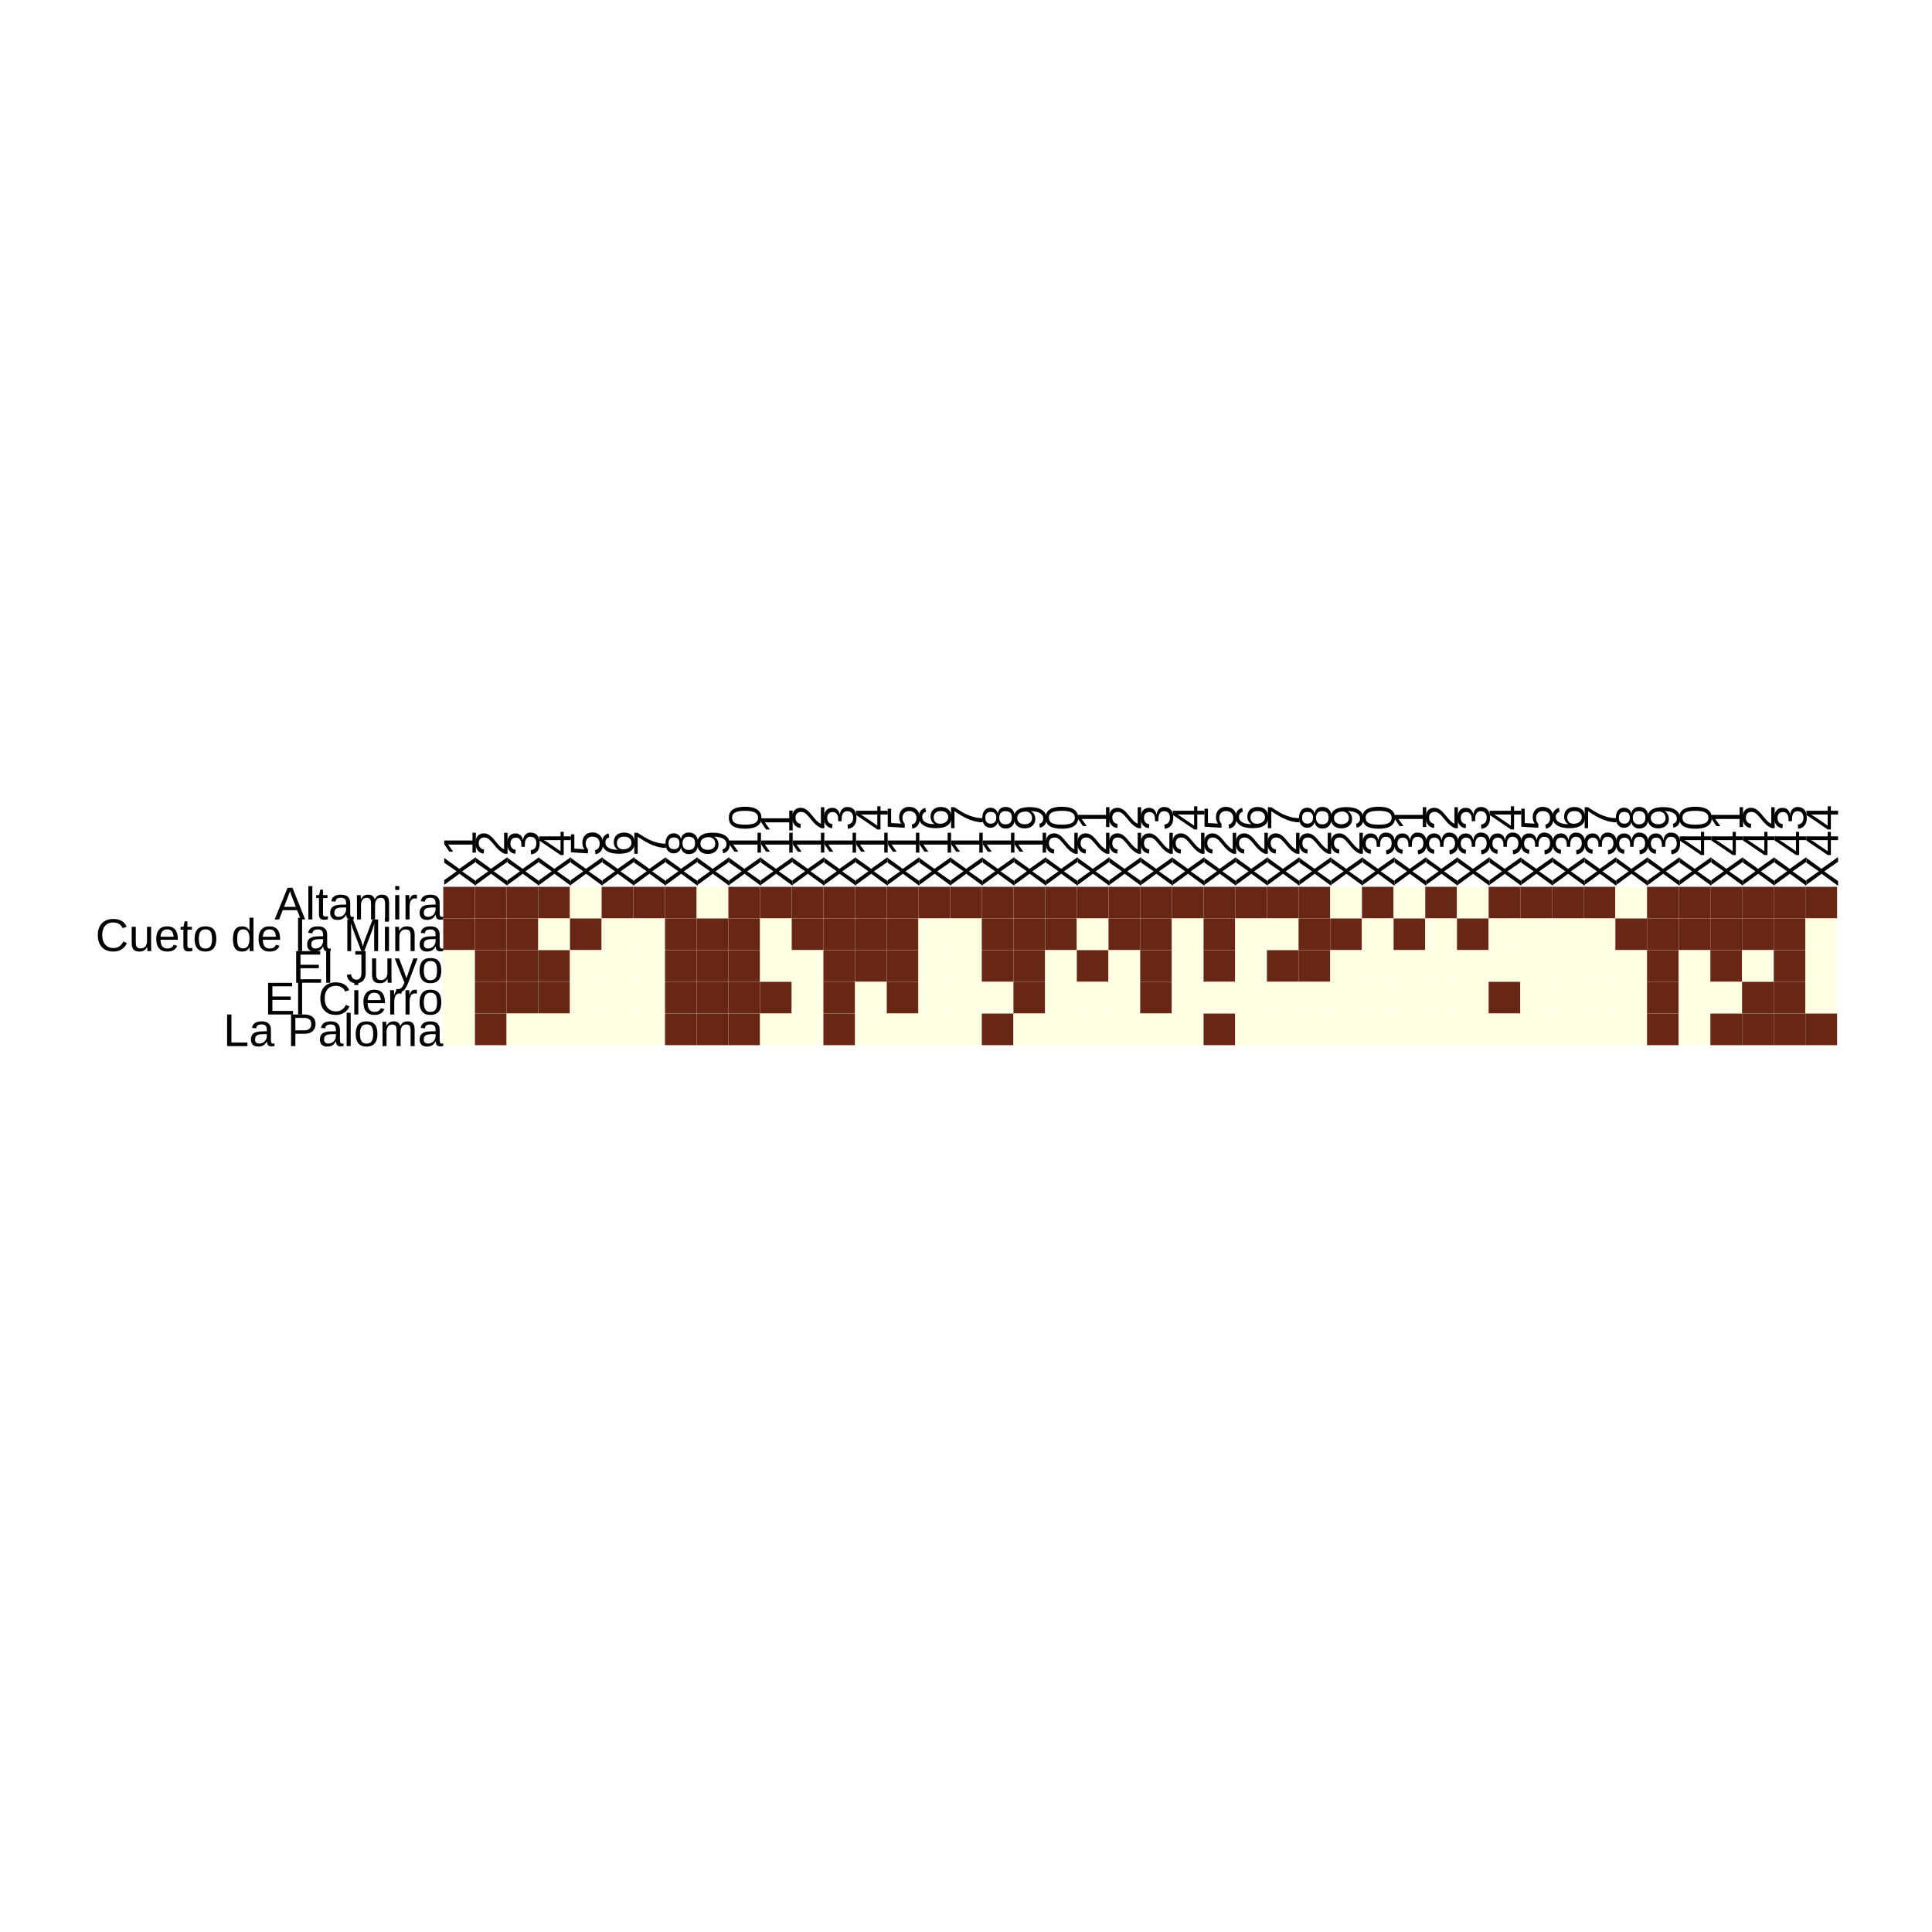
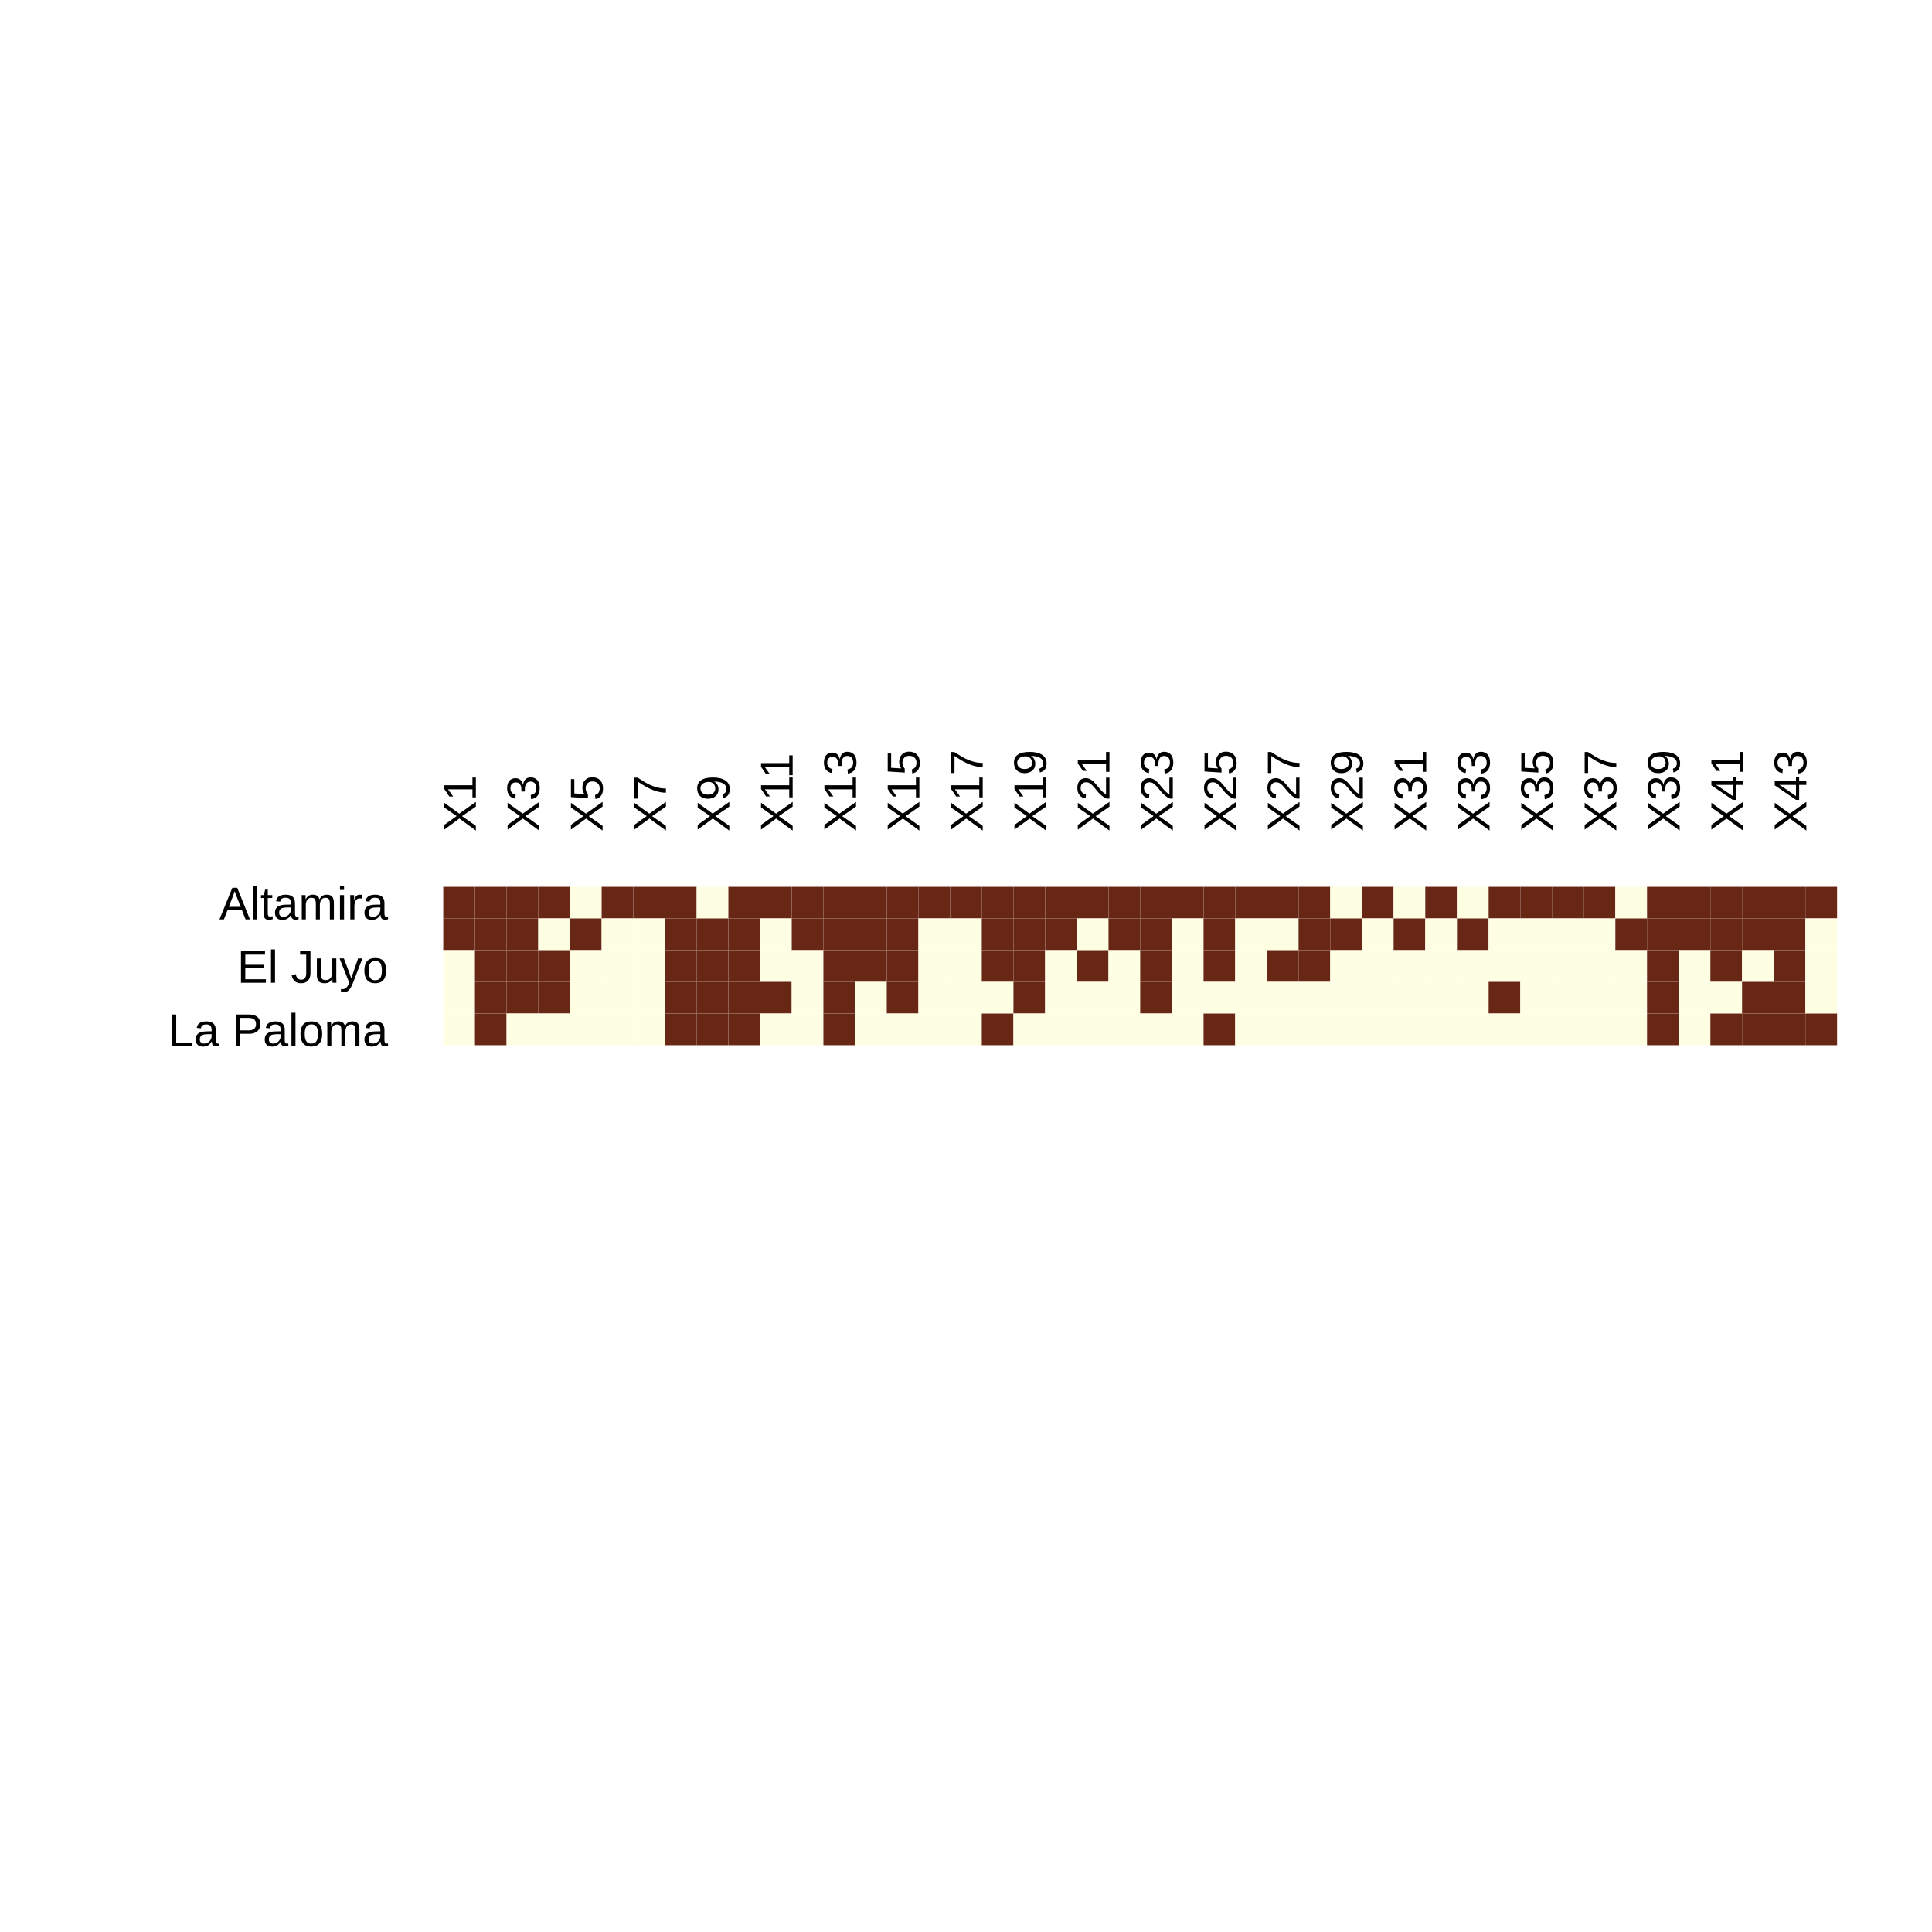
<svg xmlns="http://www.w3.org/2000/svg" class="svglite" width="504.00pt" height="504.00pt" viewBox="0 0 504.00 504.00">
  <defs>
    <style type="text/css">
    .svglite line, .svglite polyline, .svglite polygon, .svglite path, .svglite rect, .svglite circle {
      fill: none;
      stroke: #000000;
      stroke-linecap: round;
      stroke-linejoin: round;
      stroke-miterlimit: 10.00;
    }
    .svglite text {
      white-space: pre;
    }
  </style>
  </defs>
  <rect width="100%" height="100%" style="stroke: none; fill: #FFFFFF;" />
  <defs>
    <clipPath id="cpMC4wMHw1MDQuMDB8MC4wMHw1MDQuMDA=">
      <rect x="0.00" y="0.00" width="504.00" height="504.00" />
    </clipPath>
  </defs>
  <g clip-path="url(#cpMC4wMHw1MDQuMDB8MC4wMHw1MDQuMDA=)">
</g>
  <defs>
    <clipPath id="cpMTE1LjYzfDQ3OS4yNXwyMzEuMzR8MjcyLjY2">
      <rect x="115.63" y="231.34" width="363.61" height="41.32" />
    </clipPath>
  </defs>
  <g clip-path="url(#cpMTE1LjYzfDQ3OS4yNXwyMzEuMzR8MjcyLjY2)">
    <rect x="115.63" y="231.34" width="8.26" height="8.26" style="stroke-width: 0.75; stroke: none; fill: #682714;" />
    <rect x="115.63" y="239.60" width="8.26" height="8.26" style="stroke-width: 0.75; stroke: none; fill: #682714;" />
    <rect x="115.63" y="247.87" width="8.26" height="8.26" style="stroke-width: 0.75; stroke: none; fill: #FEFEE3;" />
    <rect x="115.63" y="256.13" width="8.26" height="8.26" style="stroke-width: 0.75; stroke: none; fill: #FEFEE3;" />
    <rect x="115.63" y="264.40" width="8.26" height="8.26" style="stroke-width: 0.75; stroke: none; fill: #FEFEE3;" />
    <rect x="123.90" y="231.34" width="8.26" height="8.26" style="stroke-width: 0.75; stroke: none; fill: #682714;" />
    <rect x="123.90" y="239.60" width="8.26" height="8.26" style="stroke-width: 0.75; stroke: none; fill: #682714;" />
    <rect x="123.90" y="247.87" width="8.26" height="8.26" style="stroke-width: 0.75; stroke: none; fill: #682714;" />
    <rect x="123.90" y="256.13" width="8.26" height="8.26" style="stroke-width: 0.75; stroke: none; fill: #682714;" />
    <rect x="123.90" y="264.40" width="8.26" height="8.26" style="stroke-width: 0.75; stroke: none; fill: #682714;" />
    <rect x="132.16" y="231.34" width="8.26" height="8.26" style="stroke-width: 0.75; stroke: none; fill: #682714;" />
    <rect x="132.16" y="239.60" width="8.26" height="8.26" style="stroke-width: 0.75; stroke: none; fill: #682714;" />
    <rect x="132.16" y="247.87" width="8.26" height="8.26" style="stroke-width: 0.75; stroke: none; fill: #682714;" />
    <rect x="132.16" y="256.13" width="8.26" height="8.26" style="stroke-width: 0.75; stroke: none; fill: #682714;" />
    <rect x="132.16" y="264.40" width="8.26" height="8.26" style="stroke-width: 0.75; stroke: none; fill: #FEFEE3;" />
    <rect x="140.42" y="231.34" width="8.26" height="8.26" style="stroke-width: 0.75; stroke: none; fill: #682714;" />
    <rect x="140.42" y="239.60" width="8.26" height="8.26" style="stroke-width: 0.75; stroke: none; fill: #FEFEE3;" />
    <rect x="140.42" y="247.87" width="8.26" height="8.26" style="stroke-width: 0.75; stroke: none; fill: #682714;" />
    <rect x="140.42" y="256.13" width="8.26" height="8.26" style="stroke-width: 0.75; stroke: none; fill: #682714;" />
    <rect x="140.42" y="264.40" width="8.26" height="8.26" style="stroke-width: 0.75; stroke: none; fill: #FEFEE3;" />
    <rect x="148.69" y="231.34" width="8.26" height="8.26" style="stroke-width: 0.75; stroke: none; fill: #FEFEE3;" />
    <rect x="148.69" y="239.60" width="8.26" height="8.26" style="stroke-width: 0.75; stroke: none; fill: #682714;" />
    <rect x="148.69" y="247.87" width="8.26" height="8.26" style="stroke-width: 0.75; stroke: none; fill: #FEFEE3;" />
    <rect x="148.69" y="256.13" width="8.26" height="8.26" style="stroke-width: 0.75; stroke: none; fill: #FEFEE3;" />
    <rect x="148.69" y="264.40" width="8.26" height="8.26" style="stroke-width: 0.75; stroke: none; fill: #FEFEE3;" />
    <rect x="156.95" y="231.34" width="8.26" height="8.26" style="stroke-width: 0.75; stroke: none; fill: #682714;" />
    <rect x="156.95" y="239.60" width="8.26" height="8.26" style="stroke-width: 0.75; stroke: none; fill: #FEFEE3;" />
    <rect x="156.95" y="247.87" width="8.26" height="8.26" style="stroke-width: 0.75; stroke: none; fill: #FEFEE3;" />
    <rect x="156.95" y="256.13" width="8.26" height="8.26" style="stroke-width: 0.75; stroke: none; fill: #FEFEE3;" />
    <rect x="156.95" y="264.40" width="8.26" height="8.26" style="stroke-width: 0.75; stroke: none; fill: #FEFEE3;" />
    <rect x="165.22" y="231.34" width="8.26" height="8.26" style="stroke-width: 0.75; stroke: none; fill: #682714;" />
    <rect x="165.22" y="239.60" width="8.26" height="8.26" style="stroke-width: 0.75; stroke: none; fill: #FEFEE3;" />
    <rect x="165.22" y="247.87" width="8.26" height="8.26" style="stroke-width: 0.75; stroke: none; fill: #FEFEE3;" />
    <rect x="165.22" y="256.13" width="8.26" height="8.26" style="stroke-width: 0.75; stroke: none; fill: #FEFEE3;" />
    <rect x="165.22" y="264.40" width="8.26" height="8.26" style="stroke-width: 0.75; stroke: none; fill: #FEFEE3;" />
    <rect x="173.48" y="231.34" width="8.26" height="8.26" style="stroke-width: 0.75; stroke: none; fill: #682714;" />
    <rect x="173.48" y="239.60" width="8.26" height="8.26" style="stroke-width: 0.75; stroke: none; fill: #682714;" />
    <rect x="173.48" y="247.87" width="8.26" height="8.26" style="stroke-width: 0.75; stroke: none; fill: #682714;" />
    <rect x="173.48" y="256.13" width="8.26" height="8.26" style="stroke-width: 0.75; stroke: none; fill: #682714;" />
    <rect x="173.48" y="264.40" width="8.26" height="8.26" style="stroke-width: 0.75; stroke: none; fill: #682714;" />
    <rect x="181.74" y="231.34" width="8.26" height="8.26" style="stroke-width: 0.75; stroke: none; fill: #FEFEE3;" />
    <rect x="181.74" y="239.60" width="8.26" height="8.26" style="stroke-width: 0.75; stroke: none; fill: #682714;" />
    <rect x="181.74" y="247.87" width="8.26" height="8.26" style="stroke-width: 0.75; stroke: none; fill: #682714;" />
    <rect x="181.74" y="256.13" width="8.26" height="8.26" style="stroke-width: 0.75; stroke: none; fill: #682714;" />
    <rect x="181.74" y="264.40" width="8.26" height="8.26" style="stroke-width: 0.75; stroke: none; fill: #682714;" />
    <rect x="190.01" y="231.34" width="8.26" height="8.26" style="stroke-width: 0.75; stroke: none; fill: #682714;" />
    <rect x="190.01" y="239.60" width="8.26" height="8.26" style="stroke-width: 0.75; stroke: none; fill: #682714;" />
    <rect x="190.01" y="247.87" width="8.26" height="8.26" style="stroke-width: 0.75; stroke: none; fill: #682714;" />
    <rect x="190.01" y="256.13" width="8.26" height="8.26" style="stroke-width: 0.75; stroke: none; fill: #682714;" />
    <rect x="190.01" y="264.40" width="8.26" height="8.26" style="stroke-width: 0.75; stroke: none; fill: #682714;" />
    <rect x="198.27" y="231.34" width="8.26" height="8.26" style="stroke-width: 0.75; stroke: none; fill: #682714;" />
    <rect x="198.27" y="239.60" width="8.26" height="8.26" style="stroke-width: 0.75; stroke: none; fill: #FEFEE3;" />
    <rect x="198.27" y="247.87" width="8.26" height="8.26" style="stroke-width: 0.75; stroke: none; fill: #FEFEE3;" />
    <rect x="198.27" y="256.13" width="8.26" height="8.26" style="stroke-width: 0.75; stroke: none; fill: #682714;" />
    <rect x="198.27" y="264.40" width="8.26" height="8.26" style="stroke-width: 0.75; stroke: none; fill: #FEFEE3;" />
    <rect x="206.54" y="231.34" width="8.26" height="8.26" style="stroke-width: 0.75; stroke: none; fill: #682714;" />
    <rect x="206.54" y="239.60" width="8.26" height="8.26" style="stroke-width: 0.75; stroke: none; fill: #682714;" />
    <rect x="206.54" y="247.87" width="8.26" height="8.26" style="stroke-width: 0.75; stroke: none; fill: #FEFEE3;" />
    <rect x="206.54" y="256.13" width="8.26" height="8.26" style="stroke-width: 0.75; stroke: none; fill: #FEFEE3;" />
    <rect x="206.54" y="264.40" width="8.26" height="8.26" style="stroke-width: 0.75; stroke: none; fill: #FEFEE3;" />
    <rect x="214.80" y="231.34" width="8.26" height="8.26" style="stroke-width: 0.75; stroke: none; fill: #682714;" />
    <rect x="214.80" y="239.60" width="8.26" height="8.26" style="stroke-width: 0.75; stroke: none; fill: #682714;" />
    <rect x="214.80" y="247.87" width="8.26" height="8.26" style="stroke-width: 0.75; stroke: none; fill: #682714;" />
    <rect x="214.80" y="256.13" width="8.26" height="8.26" style="stroke-width: 0.75; stroke: none; fill: #682714;" />
    <rect x="214.80" y="264.40" width="8.26" height="8.26" style="stroke-width: 0.75; stroke: none; fill: #682714;" />
    <rect x="223.06" y="231.34" width="8.26" height="8.26" style="stroke-width: 0.75; stroke: none; fill: #682714;" />
    <rect x="223.06" y="239.60" width="8.26" height="8.26" style="stroke-width: 0.75; stroke: none; fill: #682714;" />
    <rect x="223.06" y="247.87" width="8.26" height="8.26" style="stroke-width: 0.75; stroke: none; fill: #682714;" />
    <rect x="223.06" y="256.13" width="8.26" height="8.26" style="stroke-width: 0.75; stroke: none; fill: #FEFEE3;" />
    <rect x="223.06" y="264.40" width="8.26" height="8.26" style="stroke-width: 0.75; stroke: none; fill: #FEFEE3;" />
    <rect x="231.33" y="231.34" width="8.26" height="8.26" style="stroke-width: 0.75; stroke: none; fill: #682714;" />
    <rect x="231.33" y="239.60" width="8.26" height="8.26" style="stroke-width: 0.75; stroke: none; fill: #682714;" />
    <rect x="231.33" y="247.87" width="8.26" height="8.26" style="stroke-width: 0.75; stroke: none; fill: #682714;" />
    <rect x="231.33" y="256.13" width="8.26" height="8.26" style="stroke-width: 0.75; stroke: none; fill: #682714;" />
    <rect x="231.33" y="264.40" width="8.26" height="8.26" style="stroke-width: 0.75; stroke: none; fill: #FEFEE3;" />
    <rect x="239.59" y="231.34" width="8.26" height="8.26" style="stroke-width: 0.75; stroke: none; fill: #682714;" />
    <rect x="239.59" y="239.60" width="8.26" height="8.26" style="stroke-width: 0.75; stroke: none; fill: #FEFEE3;" />
    <rect x="239.59" y="247.87" width="8.26" height="8.26" style="stroke-width: 0.75; stroke: none; fill: #FEFEE3;" />
    <rect x="239.59" y="256.13" width="8.26" height="8.26" style="stroke-width: 0.75; stroke: none; fill: #FEFEE3;" />
    <rect x="239.59" y="264.40" width="8.26" height="8.26" style="stroke-width: 0.75; stroke: none; fill: #FEFEE3;" />
    <rect x="247.86" y="231.34" width="8.26" height="8.26" style="stroke-width: 0.75; stroke: none; fill: #682714;" />
    <rect x="247.86" y="239.60" width="8.26" height="8.26" style="stroke-width: 0.75; stroke: none; fill: #FEFEE3;" />
    <rect x="247.86" y="247.87" width="8.26" height="8.26" style="stroke-width: 0.75; stroke: none; fill: #FEFEE3;" />
    <rect x="247.86" y="256.13" width="8.26" height="8.26" style="stroke-width: 0.75; stroke: none; fill: #FEFEE3;" />
    <rect x="247.86" y="264.40" width="8.26" height="8.26" style="stroke-width: 0.75; stroke: none; fill: #FEFEE3;" />
    <rect x="256.12" y="231.34" width="8.26" height="8.26" style="stroke-width: 0.75; stroke: none; fill: #682714;" />
    <rect x="256.12" y="239.60" width="8.26" height="8.26" style="stroke-width: 0.75; stroke: none; fill: #682714;" />
    <rect x="256.12" y="247.87" width="8.26" height="8.26" style="stroke-width: 0.75; stroke: none; fill: #682714;" />
    <rect x="256.12" y="256.13" width="8.26" height="8.26" style="stroke-width: 0.75; stroke: none; fill: #FEFEE3;" />
    <rect x="256.12" y="264.40" width="8.26" height="8.26" style="stroke-width: 0.75; stroke: none; fill: #682714;" />
    <rect x="264.38" y="231.34" width="8.26" height="8.26" style="stroke-width: 0.75; stroke: none; fill: #682714;" />
    <rect x="264.38" y="239.60" width="8.26" height="8.26" style="stroke-width: 0.75; stroke: none; fill: #682714;" />
    <rect x="264.38" y="247.87" width="8.26" height="8.26" style="stroke-width: 0.75; stroke: none; fill: #682714;" />
    <rect x="264.38" y="256.13" width="8.26" height="8.26" style="stroke-width: 0.75; stroke: none; fill: #682714;" />
    <rect x="264.38" y="264.40" width="8.26" height="8.26" style="stroke-width: 0.75; stroke: none; fill: #FEFEE3;" />
    <rect x="272.65" y="231.34" width="8.26" height="8.26" style="stroke-width: 0.75; stroke: none; fill: #682714;" />
    <rect x="272.65" y="239.60" width="8.26" height="8.26" style="stroke-width: 0.75; stroke: none; fill: #682714;" />
    <rect x="272.65" y="247.87" width="8.26" height="8.26" style="stroke-width: 0.75; stroke: none; fill: #FEFEE3;" />
    <rect x="272.65" y="256.13" width="8.26" height="8.26" style="stroke-width: 0.75; stroke: none; fill: #FEFEE3;" />
    <rect x="272.65" y="264.40" width="8.26" height="8.26" style="stroke-width: 0.75; stroke: none; fill: #FEFEE3;" />
    <rect x="280.91" y="231.34" width="8.26" height="8.26" style="stroke-width: 0.75; stroke: none; fill: #682714;" />
    <rect x="280.91" y="239.60" width="8.26" height="8.26" style="stroke-width: 0.75; stroke: none; fill: #FEFEE3;" />
    <rect x="280.91" y="247.87" width="8.26" height="8.26" style="stroke-width: 0.75; stroke: none; fill: #682714;" />
    <rect x="280.91" y="256.13" width="8.26" height="8.26" style="stroke-width: 0.75; stroke: none; fill: #FEFEE3;" />
    <rect x="280.91" y="264.40" width="8.26" height="8.26" style="stroke-width: 0.75; stroke: none; fill: #FEFEE3;" />
    <rect x="289.18" y="231.34" width="8.26" height="8.26" style="stroke-width: 0.75; stroke: none; fill: #682714;" />
    <rect x="289.18" y="239.60" width="8.26" height="8.26" style="stroke-width: 0.75; stroke: none; fill: #682714;" />
    <rect x="289.18" y="247.87" width="8.26" height="8.26" style="stroke-width: 0.75; stroke: none; fill: #FEFEE3;" />
    <rect x="289.18" y="256.13" width="8.26" height="8.26" style="stroke-width: 0.75; stroke: none; fill: #FEFEE3;" />
    <rect x="289.18" y="264.40" width="8.26" height="8.26" style="stroke-width: 0.75; stroke: none; fill: #FEFEE3;" />
    <rect x="297.44" y="231.34" width="8.26" height="8.26" style="stroke-width: 0.75; stroke: none; fill: #682714;" />
    <rect x="297.44" y="239.60" width="8.26" height="8.26" style="stroke-width: 0.75; stroke: none; fill: #682714;" />
    <rect x="297.44" y="247.87" width="8.26" height="8.26" style="stroke-width: 0.75; stroke: none; fill: #682714;" />
    <rect x="297.44" y="256.13" width="8.26" height="8.26" style="stroke-width: 0.75; stroke: none; fill: #682714;" />
    <rect x="297.44" y="264.40" width="8.26" height="8.26" style="stroke-width: 0.75; stroke: none; fill: #FEFEE3;" />
    <rect x="305.70" y="231.34" width="8.26" height="8.26" style="stroke-width: 0.75; stroke: none; fill: #682714;" />
    <rect x="305.70" y="239.60" width="8.26" height="8.26" style="stroke-width: 0.75; stroke: none; fill: #FEFEE3;" />
    <rect x="305.70" y="247.87" width="8.26" height="8.26" style="stroke-width: 0.75; stroke: none; fill: #FEFEE3;" />
    <rect x="305.70" y="256.13" width="8.26" height="8.26" style="stroke-width: 0.75; stroke: none; fill: #FEFEE3;" />
    <rect x="305.70" y="264.40" width="8.26" height="8.26" style="stroke-width: 0.75; stroke: none; fill: #FEFEE3;" />
    <rect x="313.97" y="231.34" width="8.26" height="8.26" style="stroke-width: 0.75; stroke: none; fill: #682714;" />
    <rect x="313.97" y="239.60" width="8.26" height="8.26" style="stroke-width: 0.75; stroke: none; fill: #682714;" />
    <rect x="313.97" y="247.87" width="8.26" height="8.26" style="stroke-width: 0.75; stroke: none; fill: #682714;" />
    <rect x="313.97" y="256.13" width="8.26" height="8.26" style="stroke-width: 0.75; stroke: none; fill: #FEFEE3;" />
    <rect x="313.97" y="264.40" width="8.26" height="8.26" style="stroke-width: 0.75; stroke: none; fill: #682714;" />
    <rect x="322.23" y="231.34" width="8.26" height="8.26" style="stroke-width: 0.75; stroke: none; fill: #682714;" />
    <rect x="322.23" y="239.60" width="8.26" height="8.26" style="stroke-width: 0.75; stroke: none; fill: #FEFEE3;" />
    <rect x="322.23" y="247.87" width="8.26" height="8.26" style="stroke-width: 0.75; stroke: none; fill: #FEFEE3;" />
    <rect x="322.23" y="256.13" width="8.26" height="8.26" style="stroke-width: 0.75; stroke: none; fill: #FEFEE3;" />
    <rect x="322.23" y="264.40" width="8.26" height="8.26" style="stroke-width: 0.75; stroke: none; fill: #FEFEE3;" />
    <rect x="330.50" y="231.34" width="8.26" height="8.26" style="stroke-width: 0.75; stroke: none; fill: #682714;" />
    <rect x="330.50" y="239.60" width="8.26" height="8.26" style="stroke-width: 0.75; stroke: none; fill: #FEFEE3;" />
    <rect x="330.50" y="247.87" width="8.26" height="8.26" style="stroke-width: 0.75; stroke: none; fill: #682714;" />
    <rect x="330.50" y="256.13" width="8.26" height="8.26" style="stroke-width: 0.75; stroke: none; fill: #FEFEE3;" />
    <rect x="330.50" y="264.40" width="8.26" height="8.26" style="stroke-width: 0.75; stroke: none; fill: #FEFEE3;" />
    <rect x="338.76" y="231.34" width="8.26" height="8.26" style="stroke-width: 0.75; stroke: none; fill: #682714;" />
    <rect x="338.76" y="239.60" width="8.26" height="8.26" style="stroke-width: 0.75; stroke: none; fill: #682714;" />
    <rect x="338.76" y="247.87" width="8.26" height="8.26" style="stroke-width: 0.75; stroke: none; fill: #682714;" />
    <rect x="338.76" y="256.13" width="8.26" height="8.26" style="stroke-width: 0.75; stroke: none; fill: #FEFEE3;" />
    <rect x="338.76" y="264.40" width="8.26" height="8.26" style="stroke-width: 0.75; stroke: none; fill: #FEFEE3;" />
    <rect x="347.02" y="231.34" width="8.26" height="8.26" style="stroke-width: 0.75; stroke: none; fill: #FEFEE3;" />
    <rect x="347.02" y="239.60" width="8.26" height="8.26" style="stroke-width: 0.75; stroke: none; fill: #682714;" />
    <rect x="347.02" y="247.87" width="8.26" height="8.26" style="stroke-width: 0.75; stroke: none; fill: #FEFEE3;" />
    <rect x="347.02" y="256.13" width="8.26" height="8.26" style="stroke-width: 0.75; stroke: none; fill: #FEFEE3;" />
    <rect x="347.02" y="264.40" width="8.26" height="8.26" style="stroke-width: 0.75; stroke: none; fill: #FEFEE3;" />
    <rect x="355.29" y="231.34" width="8.26" height="8.26" style="stroke-width: 0.75; stroke: none; fill: #682714;" />
    <rect x="355.29" y="239.60" width="8.26" height="8.26" style="stroke-width: 0.75; stroke: none; fill: #FEFEE3;" />
    <rect x="355.29" y="247.87" width="8.26" height="8.26" style="stroke-width: 0.75; stroke: none; fill: #FEFEE3;" />
    <rect x="355.29" y="256.13" width="8.26" height="8.26" style="stroke-width: 0.75; stroke: none; fill: #FEFEE3;" />
    <rect x="355.29" y="264.40" width="8.26" height="8.26" style="stroke-width: 0.75; stroke: none; fill: #FEFEE3;" />
    <rect x="363.55" y="231.34" width="8.26" height="8.26" style="stroke-width: 0.75; stroke: none; fill: #FEFEE3;" />
    <rect x="363.55" y="239.60" width="8.26" height="8.26" style="stroke-width: 0.75; stroke: none; fill: #682714;" />
    <rect x="363.55" y="247.87" width="8.26" height="8.26" style="stroke-width: 0.75; stroke: none; fill: #FEFEE3;" />
    <rect x="363.55" y="256.13" width="8.26" height="8.26" style="stroke-width: 0.75; stroke: none; fill: #FEFEE3;" />
    <rect x="363.55" y="264.40" width="8.26" height="8.26" style="stroke-width: 0.75; stroke: none; fill: #FEFEE3;" />
    <rect x="371.81" y="231.34" width="8.26" height="8.26" style="stroke-width: 0.75; stroke: none; fill: #682714;" />
    <rect x="371.81" y="239.60" width="8.26" height="8.26" style="stroke-width: 0.75; stroke: none; fill: #FEFEE3;" />
    <rect x="371.81" y="247.87" width="8.26" height="8.26" style="stroke-width: 0.75; stroke: none; fill: #FEFEE3;" />
    <rect x="371.81" y="256.13" width="8.26" height="8.26" style="stroke-width: 0.75; stroke: none; fill: #FEFEE3;" />
    <rect x="371.81" y="264.40" width="8.26" height="8.26" style="stroke-width: 0.75; stroke: none; fill: #FEFEE3;" />
    <rect x="380.08" y="231.34" width="8.26" height="8.26" style="stroke-width: 0.75; stroke: none; fill: #FEFEE3;" />
    <rect x="380.08" y="239.60" width="8.26" height="8.26" style="stroke-width: 0.75; stroke: none; fill: #682714;" />
    <rect x="380.08" y="247.87" width="8.26" height="8.26" style="stroke-width: 0.75; stroke: none; fill: #FEFEE3;" />
    <rect x="380.08" y="256.13" width="8.26" height="8.26" style="stroke-width: 0.75; stroke: none; fill: #FEFEE3;" />
    <rect x="380.08" y="264.40" width="8.26" height="8.26" style="stroke-width: 0.75; stroke: none; fill: #FEFEE3;" />
    <rect x="388.34" y="231.34" width="8.26" height="8.26" style="stroke-width: 0.75; stroke: none; fill: #682714;" />
    <rect x="388.34" y="239.60" width="8.26" height="8.26" style="stroke-width: 0.75; stroke: none; fill: #FEFEE3;" />
    <rect x="388.34" y="247.87" width="8.26" height="8.26" style="stroke-width: 0.75; stroke: none; fill: #FEFEE3;" />
    <rect x="388.34" y="256.13" width="8.26" height="8.26" style="stroke-width: 0.75; stroke: none; fill: #682714;" />
    <rect x="388.34" y="264.40" width="8.26" height="8.26" style="stroke-width: 0.75; stroke: none; fill: #FEFEE3;" />
    <rect x="396.61" y="231.34" width="8.26" height="8.26" style="stroke-width: 0.75; stroke: none; fill: #682714;" />
    <rect x="396.61" y="239.60" width="8.26" height="8.26" style="stroke-width: 0.75; stroke: none; fill: #FEFEE3;" />
    <rect x="396.61" y="247.87" width="8.26" height="8.26" style="stroke-width: 0.75; stroke: none; fill: #FEFEE3;" />
    <rect x="396.61" y="256.13" width="8.26" height="8.26" style="stroke-width: 0.75; stroke: none; fill: #FEFEE3;" />
    <rect x="396.61" y="264.40" width="8.26" height="8.26" style="stroke-width: 0.75; stroke: none; fill: #FEFEE3;" />
    <rect x="404.87" y="231.34" width="8.26" height="8.26" style="stroke-width: 0.75; stroke: none; fill: #682714;" />
    <rect x="404.87" y="239.60" width="8.26" height="8.26" style="stroke-width: 0.75; stroke: none; fill: #FEFEE3;" />
    <rect x="404.87" y="247.87" width="8.26" height="8.26" style="stroke-width: 0.75; stroke: none; fill: #FEFEE3;" />
    <rect x="404.87" y="256.13" width="8.26" height="8.26" style="stroke-width: 0.75; stroke: none; fill: #FEFEE3;" />
    <rect x="404.87" y="264.40" width="8.26" height="8.26" style="stroke-width: 0.75; stroke: none; fill: #FEFEE3;" />
    <rect x="413.13" y="231.34" width="8.26" height="8.26" style="stroke-width: 0.75; stroke: none; fill: #682714;" />
    <rect x="413.13" y="239.60" width="8.26" height="8.26" style="stroke-width: 0.75; stroke: none; fill: #FEFEE3;" />
    <rect x="413.13" y="247.87" width="8.26" height="8.26" style="stroke-width: 0.75; stroke: none; fill: #FEFEE3;" />
    <rect x="413.13" y="256.13" width="8.26" height="8.26" style="stroke-width: 0.75; stroke: none; fill: #FEFEE3;" />
    <rect x="413.13" y="264.40" width="8.26" height="8.26" style="stroke-width: 0.75; stroke: none; fill: #FEFEE3;" />
    <rect x="421.40" y="231.34" width="8.26" height="8.26" style="stroke-width: 0.75; stroke: none; fill: #FEFEE3;" />
    <rect x="421.40" y="239.60" width="8.26" height="8.26" style="stroke-width: 0.75; stroke: none; fill: #682714;" />
    <rect x="421.40" y="247.87" width="8.26" height="8.26" style="stroke-width: 0.75; stroke: none; fill: #FEFEE3;" />
    <rect x="421.40" y="256.13" width="8.26" height="8.26" style="stroke-width: 0.75; stroke: none; fill: #FEFEE3;" />
    <rect x="421.40" y="264.40" width="8.26" height="8.26" style="stroke-width: 0.75; stroke: none; fill: #FEFEE3;" />
    <rect x="429.66" y="231.34" width="8.26" height="8.26" style="stroke-width: 0.75; stroke: none; fill: #682714;" />
    <rect x="429.66" y="239.60" width="8.26" height="8.26" style="stroke-width: 0.75; stroke: none; fill: #682714;" />
    <rect x="429.66" y="247.87" width="8.26" height="8.26" style="stroke-width: 0.75; stroke: none; fill: #682714;" />
    <rect x="429.66" y="256.13" width="8.26" height="8.26" style="stroke-width: 0.75; stroke: none; fill: #682714;" />
    <rect x="429.66" y="264.40" width="8.26" height="8.26" style="stroke-width: 0.75; stroke: none; fill: #682714;" />
    <rect x="437.93" y="231.34" width="8.26" height="8.26" style="stroke-width: 0.75; stroke: none; fill: #682714;" />
    <rect x="437.93" y="239.60" width="8.26" height="8.26" style="stroke-width: 0.75; stroke: none; fill: #682714;" />
    <rect x="437.93" y="247.87" width="8.26" height="8.26" style="stroke-width: 0.75; stroke: none; fill: #FEFEE3;" />
    <rect x="437.93" y="256.13" width="8.26" height="8.26" style="stroke-width: 0.75; stroke: none; fill: #FEFEE3;" />
    <rect x="437.93" y="264.40" width="8.26" height="8.26" style="stroke-width: 0.75; stroke: none; fill: #FEFEE3;" />
    <rect x="446.19" y="231.34" width="8.26" height="8.26" style="stroke-width: 0.75; stroke: none; fill: #682714;" />
    <rect x="446.19" y="239.60" width="8.26" height="8.26" style="stroke-width: 0.75; stroke: none; fill: #682714;" />
    <rect x="446.19" y="247.87" width="8.26" height="8.26" style="stroke-width: 0.75; stroke: none; fill: #682714;" />
    <rect x="446.19" y="256.13" width="8.26" height="8.26" style="stroke-width: 0.75; stroke: none; fill: #FEFEE3;" />
    <rect x="446.19" y="264.40" width="8.26" height="8.26" style="stroke-width: 0.75; stroke: none; fill: #682714;" />
    <rect x="454.45" y="231.34" width="8.26" height="8.26" style="stroke-width: 0.75; stroke: none; fill: #682714;" />
    <rect x="454.45" y="239.60" width="8.26" height="8.26" style="stroke-width: 0.75; stroke: none; fill: #682714;" />
    <rect x="454.45" y="247.87" width="8.26" height="8.26" style="stroke-width: 0.75; stroke: none; fill: #FEFEE3;" />
    <rect x="454.45" y="256.13" width="8.26" height="8.26" style="stroke-width: 0.75; stroke: none; fill: #682714;" />
    <rect x="454.45" y="264.40" width="8.26" height="8.26" style="stroke-width: 0.75; stroke: none; fill: #682714;" />
    <rect x="462.72" y="231.34" width="8.26" height="8.26" style="stroke-width: 0.75; stroke: none; fill: #682714;" />
    <rect x="462.72" y="239.60" width="8.26" height="8.26" style="stroke-width: 0.75; stroke: none; fill: #682714;" />
    <rect x="462.72" y="247.87" width="8.26" height="8.26" style="stroke-width: 0.75; stroke: none; fill: #682714;" />
    <rect x="462.72" y="256.13" width="8.26" height="8.26" style="stroke-width: 0.75; stroke: none; fill: #682714;" />
    <rect x="462.72" y="264.40" width="8.26" height="8.26" style="stroke-width: 0.75; stroke: none; fill: #682714;" />
    <rect x="470.98" y="231.34" width="8.26" height="8.26" style="stroke-width: 0.75; stroke: none; fill: #682714;" />
    <rect x="470.98" y="239.60" width="8.26" height="8.26" style="stroke-width: 0.75; stroke: none; fill: #FEFEE3;" />
    <rect x="470.98" y="247.87" width="8.26" height="8.26" style="stroke-width: 0.75; stroke: none; fill: #FEFEE3;" />
    <rect x="470.98" y="256.13" width="8.26" height="8.26" style="stroke-width: 0.75; stroke: none; fill: #FEFEE3;" />
    <rect x="470.98" y="264.40" width="8.26" height="8.26" style="stroke-width: 0.75; stroke: none; fill: #682714;" />
  </g>
  <g clip-path="url(#cpMC4wMHw1MDQuMDB8MC4wMHw1MDQuMDA=)">
-     <text x="115.63" y="239.85" text-anchor="end" style="font-size: 12.00px; font-family: &quot;Arial&quot;;" textLength="50.93px" lengthAdjust="spacingAndGlyphs">Altamira</text>
-     <text x="115.63" y="248.11" text-anchor="end" style="font-size: 12.00px; font-family: &quot;Arial&quot;;" textLength="101.23px" lengthAdjust="spacingAndGlyphs">Cueto de la Mina</text>
-     <text x="115.63" y="256.37" text-anchor="end" style="font-size: 12.00px; font-family: &quot;Arial&quot;;" textLength="40.33px" lengthAdjust="spacingAndGlyphs">El Juyo</text>
-     <text x="115.63" y="264.64" text-anchor="end" style="font-size: 12.00px; font-family: &quot;Arial&quot;;" textLength="50.57px" lengthAdjust="spacingAndGlyphs">El Cierro</text>
-     <text x="115.63" y="272.90" text-anchor="end" style="font-size: 12.00px; font-family: &quot;Arial&quot;;" textLength="61.65px" lengthAdjust="spacingAndGlyphs">La Paloma</text>
-     <text transform="translate(124.14,231.34) rotate(-90)" style="font-size: 12.00px; font-family: &quot;Arial&quot;;" textLength="15.86px" lengthAdjust="spacingAndGlyphs">X1</text>
-     <text transform="translate(132.40,231.34) rotate(-90)" style="font-size: 12.00px; font-family: &quot;Arial&quot;;" textLength="15.86px" lengthAdjust="spacingAndGlyphs">X2</text>
-     <text transform="translate(140.67,231.34) rotate(-90)" style="font-size: 12.00px; font-family: &quot;Arial&quot;;" textLength="15.86px" lengthAdjust="spacingAndGlyphs">X3</text>
-     <text transform="translate(148.93,231.34) rotate(-90)" style="font-size: 12.00px; font-family: &quot;Arial&quot;;" textLength="15.86px" lengthAdjust="spacingAndGlyphs">X4</text>
-     <text transform="translate(157.19,231.34) rotate(-90)" style="font-size: 12.00px; font-family: &quot;Arial&quot;;" textLength="15.86px" lengthAdjust="spacingAndGlyphs">X5</text>
-     <text transform="translate(165.46,231.34) rotate(-90)" style="font-size: 12.00px; font-family: &quot;Arial&quot;;" textLength="15.86px" lengthAdjust="spacingAndGlyphs">X6</text>
-     <text transform="translate(173.72,231.34) rotate(-90)" style="font-size: 12.00px; font-family: &quot;Arial&quot;;" textLength="15.86px" lengthAdjust="spacingAndGlyphs">X7</text>
-     <text transform="translate(181.99,231.34) rotate(-90)" style="font-size: 12.00px; font-family: &quot;Arial&quot;;" textLength="15.86px" lengthAdjust="spacingAndGlyphs">X8</text>
-     <text transform="translate(190.25,231.34) rotate(-90)" style="font-size: 12.00px; font-family: &quot;Arial&quot;;" textLength="15.86px" lengthAdjust="spacingAndGlyphs">X9</text>
-     <text transform="translate(198.51,231.34) rotate(-90)" style="font-size: 12.00px; font-family: &quot;Arial&quot;;" textLength="23.50px" lengthAdjust="spacingAndGlyphs">X10</text>
-     <text transform="translate(206.78,231.34) rotate(-90)" style="font-size: 12.00px; font-family: &quot;Arial&quot;;" textLength="23.50px" lengthAdjust="spacingAndGlyphs">X11</text>
-     <text transform="translate(215.04,231.34) rotate(-90)" style="font-size: 12.00px; font-family: &quot;Arial&quot;;" textLength="23.50px" lengthAdjust="spacingAndGlyphs">X12</text>
-     <text transform="translate(223.31,231.34) rotate(-90)" style="font-size: 12.00px; font-family: &quot;Arial&quot;;" textLength="23.50px" lengthAdjust="spacingAndGlyphs">X13</text>
-     <text transform="translate(231.57,231.34) rotate(-90)" style="font-size: 12.00px; font-family: &quot;Arial&quot;;" textLength="23.50px" lengthAdjust="spacingAndGlyphs">X14</text>
-     <text transform="translate(239.83,231.34) rotate(-90)" style="font-size: 12.00px; font-family: &quot;Arial&quot;;" textLength="23.50px" lengthAdjust="spacingAndGlyphs">X15</text>
-     <text transform="translate(248.10,231.34) rotate(-90)" style="font-size: 12.00px; font-family: &quot;Arial&quot;;" textLength="23.50px" lengthAdjust="spacingAndGlyphs">X16</text>
-     <text transform="translate(256.36,231.34) rotate(-90)" style="font-size: 12.00px; font-family: &quot;Arial&quot;;" textLength="23.50px" lengthAdjust="spacingAndGlyphs">X17</text>
-     <text transform="translate(264.63,231.34) rotate(-90)" style="font-size: 12.00px; font-family: &quot;Arial&quot;;" textLength="23.50px" lengthAdjust="spacingAndGlyphs">X18</text>
-     <text transform="translate(272.89,231.34) rotate(-90)" style="font-size: 12.00px; font-family: &quot;Arial&quot;;" textLength="23.50px" lengthAdjust="spacingAndGlyphs">X19</text>
-     <text transform="translate(281.15,231.34) rotate(-90)" style="font-size: 12.00px; font-family: &quot;Arial&quot;;" textLength="23.50px" lengthAdjust="spacingAndGlyphs">X20</text>
-     <text transform="translate(289.42,231.34) rotate(-90)" style="font-size: 12.00px; font-family: &quot;Arial&quot;;" textLength="23.50px" lengthAdjust="spacingAndGlyphs">X21</text>
-     <text transform="translate(297.68,231.34) rotate(-90)" style="font-size: 12.00px; font-family: &quot;Arial&quot;;" textLength="23.50px" lengthAdjust="spacingAndGlyphs">X22</text>
-     <text transform="translate(305.95,231.34) rotate(-90)" style="font-size: 12.00px; font-family: &quot;Arial&quot;;" textLength="23.50px" lengthAdjust="spacingAndGlyphs">X23</text>
-     <text transform="translate(314.21,231.34) rotate(-90)" style="font-size: 12.00px; font-family: &quot;Arial&quot;;" textLength="23.50px" lengthAdjust="spacingAndGlyphs">X24</text>
-     <text transform="translate(322.47,231.34) rotate(-90)" style="font-size: 12.00px; font-family: &quot;Arial&quot;;" textLength="23.50px" lengthAdjust="spacingAndGlyphs">X25</text>
-     <text transform="translate(330.74,231.34) rotate(-90)" style="font-size: 12.00px; font-family: &quot;Arial&quot;;" textLength="23.50px" lengthAdjust="spacingAndGlyphs">X26</text>
-     <text transform="translate(339.00,231.34) rotate(-90)" style="font-size: 12.00px; font-family: &quot;Arial&quot;;" textLength="23.50px" lengthAdjust="spacingAndGlyphs">X27</text>
-     <text transform="translate(347.26,231.34) rotate(-90)" style="font-size: 12.00px; font-family: &quot;Arial&quot;;" textLength="23.50px" lengthAdjust="spacingAndGlyphs">X28</text>
-     <text transform="translate(355.53,231.34) rotate(-90)" style="font-size: 12.00px; font-family: &quot;Arial&quot;;" textLength="23.50px" lengthAdjust="spacingAndGlyphs">X29</text>
-     <text transform="translate(363.79,231.34) rotate(-90)" style="font-size: 12.00px; font-family: &quot;Arial&quot;;" textLength="23.50px" lengthAdjust="spacingAndGlyphs">X30</text>
-     <text transform="translate(372.06,231.34) rotate(-90)" style="font-size: 12.00px; font-family: &quot;Arial&quot;;" textLength="23.50px" lengthAdjust="spacingAndGlyphs">X31</text>
-     <text transform="translate(380.32,231.34) rotate(-90)" style="font-size: 12.00px; font-family: &quot;Arial&quot;;" textLength="23.50px" lengthAdjust="spacingAndGlyphs">X32</text>
-     <text transform="translate(388.58,231.34) rotate(-90)" style="font-size: 12.00px; font-family: &quot;Arial&quot;;" textLength="23.50px" lengthAdjust="spacingAndGlyphs">X33</text>
-     <text transform="translate(396.85,231.34) rotate(-90)" style="font-size: 12.00px; font-family: &quot;Arial&quot;;" textLength="23.50px" lengthAdjust="spacingAndGlyphs">X34</text>
-     <text transform="translate(405.11,231.34) rotate(-90)" style="font-size: 12.00px; font-family: &quot;Arial&quot;;" textLength="23.50px" lengthAdjust="spacingAndGlyphs">X35</text>
-     <text transform="translate(413.38,231.34) rotate(-90)" style="font-size: 12.00px; font-family: &quot;Arial&quot;;" textLength="23.50px" lengthAdjust="spacingAndGlyphs">X36</text>
-     <text transform="translate(421.64,231.34) rotate(-90)" style="font-size: 12.00px; font-family: &quot;Arial&quot;;" textLength="23.50px" lengthAdjust="spacingAndGlyphs">X37</text>
-     <text transform="translate(429.90,231.34) rotate(-90)" style="font-size: 12.00px; font-family: &quot;Arial&quot;;" textLength="23.50px" lengthAdjust="spacingAndGlyphs">X38</text>
-     <text transform="translate(438.17,231.34) rotate(-90)" style="font-size: 12.00px; font-family: &quot;Arial&quot;;" textLength="23.50px" lengthAdjust="spacingAndGlyphs">X39</text>
-     <text transform="translate(446.43,231.34) rotate(-90)" style="font-size: 12.00px; font-family: &quot;Arial&quot;;" textLength="23.50px" lengthAdjust="spacingAndGlyphs">X40</text>
-     <text transform="translate(454.70,231.34) rotate(-90)" style="font-size: 12.00px; font-family: &quot;Arial&quot;;" textLength="23.50px" lengthAdjust="spacingAndGlyphs">X41</text>
-     <text transform="translate(462.96,231.34) rotate(-90)" style="font-size: 12.00px; font-family: &quot;Arial&quot;;" textLength="23.50px" lengthAdjust="spacingAndGlyphs">X42</text>
-     <text transform="translate(471.22,231.34) rotate(-90)" style="font-size: 12.00px; font-family: &quot;Arial&quot;;" textLength="23.50px" lengthAdjust="spacingAndGlyphs">X43</text>
-     <text transform="translate(479.49,231.34) rotate(-90)" style="font-size: 12.00px; font-family: &quot;Arial&quot;;" textLength="23.50px" lengthAdjust="spacingAndGlyphs">X44</text>
+     <text x="101.23" y="272.90" text-anchor="end" style="font-size: 12.00px; font-family: &quot;Arial&quot;;" textLength="61.65px" lengthAdjust="spacingAndGlyphs">La Paloma</text>
+     <text x="101.23" y="256.37" text-anchor="end" style="font-size: 12.00px; font-family: &quot;Arial&quot;;" textLength="40.33px" lengthAdjust="spacingAndGlyphs">El Juyo</text>
+     <text x="101.23" y="239.85" text-anchor="end" style="font-size: 12.00px; font-family: &quot;Arial&quot;;" textLength="50.93px" lengthAdjust="spacingAndGlyphs">Altamira</text>
+     <text transform="translate(124.14,216.94) rotate(-90)" style="font-size: 12.00px; font-family: &quot;Arial&quot;;" textLength="15.86px" lengthAdjust="spacingAndGlyphs">X1</text>
+     <text transform="translate(140.67,216.94) rotate(-90)" style="font-size: 12.00px; font-family: &quot;Arial&quot;;" textLength="15.86px" lengthAdjust="spacingAndGlyphs">X3</text>
+     <text transform="translate(157.19,216.94) rotate(-90)" style="font-size: 12.00px; font-family: &quot;Arial&quot;;" textLength="15.86px" lengthAdjust="spacingAndGlyphs">X5</text>
+     <text transform="translate(173.72,216.94) rotate(-90)" style="font-size: 12.00px; font-family: &quot;Arial&quot;;" textLength="15.86px" lengthAdjust="spacingAndGlyphs">X7</text>
+     <text transform="translate(190.25,216.94) rotate(-90)" style="font-size: 12.00px; font-family: &quot;Arial&quot;;" textLength="15.86px" lengthAdjust="spacingAndGlyphs">X9</text>
+     <text transform="translate(206.78,216.94) rotate(-90)" style="font-size: 12.00px; font-family: &quot;Arial&quot;;" textLength="23.50px" lengthAdjust="spacingAndGlyphs">X11</text>
+     <text transform="translate(223.31,216.94) rotate(-90)" style="font-size: 12.00px; font-family: &quot;Arial&quot;;" textLength="23.50px" lengthAdjust="spacingAndGlyphs">X13</text>
+     <text transform="translate(239.83,216.94) rotate(-90)" style="font-size: 12.00px; font-family: &quot;Arial&quot;;" textLength="23.50px" lengthAdjust="spacingAndGlyphs">X15</text>
+     <text transform="translate(256.36,216.94) rotate(-90)" style="font-size: 12.00px; font-family: &quot;Arial&quot;;" textLength="23.50px" lengthAdjust="spacingAndGlyphs">X17</text>
+     <text transform="translate(272.89,216.94) rotate(-90)" style="font-size: 12.00px; font-family: &quot;Arial&quot;;" textLength="23.50px" lengthAdjust="spacingAndGlyphs">X19</text>
+     <text transform="translate(289.42,216.94) rotate(-90)" style="font-size: 12.00px; font-family: &quot;Arial&quot;;" textLength="23.50px" lengthAdjust="spacingAndGlyphs">X21</text>
+     <text transform="translate(305.95,216.94) rotate(-90)" style="font-size: 12.00px; font-family: &quot;Arial&quot;;" textLength="23.50px" lengthAdjust="spacingAndGlyphs">X23</text>
+     <text transform="translate(322.47,216.94) rotate(-90)" style="font-size: 12.00px; font-family: &quot;Arial&quot;;" textLength="23.50px" lengthAdjust="spacingAndGlyphs">X25</text>
+     <text transform="translate(339.00,216.94) rotate(-90)" style="font-size: 12.00px; font-family: &quot;Arial&quot;;" textLength="23.50px" lengthAdjust="spacingAndGlyphs">X27</text>
+     <text transform="translate(355.53,216.94) rotate(-90)" style="font-size: 12.00px; font-family: &quot;Arial&quot;;" textLength="23.50px" lengthAdjust="spacingAndGlyphs">X29</text>
+     <text transform="translate(372.06,216.94) rotate(-90)" style="font-size: 12.00px; font-family: &quot;Arial&quot;;" textLength="23.50px" lengthAdjust="spacingAndGlyphs">X31</text>
+     <text transform="translate(388.58,216.94) rotate(-90)" style="font-size: 12.00px; font-family: &quot;Arial&quot;;" textLength="23.50px" lengthAdjust="spacingAndGlyphs">X33</text>
+     <text transform="translate(405.11,216.94) rotate(-90)" style="font-size: 12.00px; font-family: &quot;Arial&quot;;" textLength="23.50px" lengthAdjust="spacingAndGlyphs">X35</text>
+     <text transform="translate(421.64,216.94) rotate(-90)" style="font-size: 12.00px; font-family: &quot;Arial&quot;;" textLength="23.50px" lengthAdjust="spacingAndGlyphs">X37</text>
+     <text transform="translate(438.17,216.94) rotate(-90)" style="font-size: 12.00px; font-family: &quot;Arial&quot;;" textLength="23.50px" lengthAdjust="spacingAndGlyphs">X39</text>
+     <text transform="translate(454.70,216.94) rotate(-90)" style="font-size: 12.00px; font-family: &quot;Arial&quot;;" textLength="23.50px" lengthAdjust="spacingAndGlyphs">X41</text>
+     <text transform="translate(471.22,216.94) rotate(-90)" style="font-size: 12.00px; font-family: &quot;Arial&quot;;" textLength="23.50px" lengthAdjust="spacingAndGlyphs">X43</text>
  </g>
</svg>
